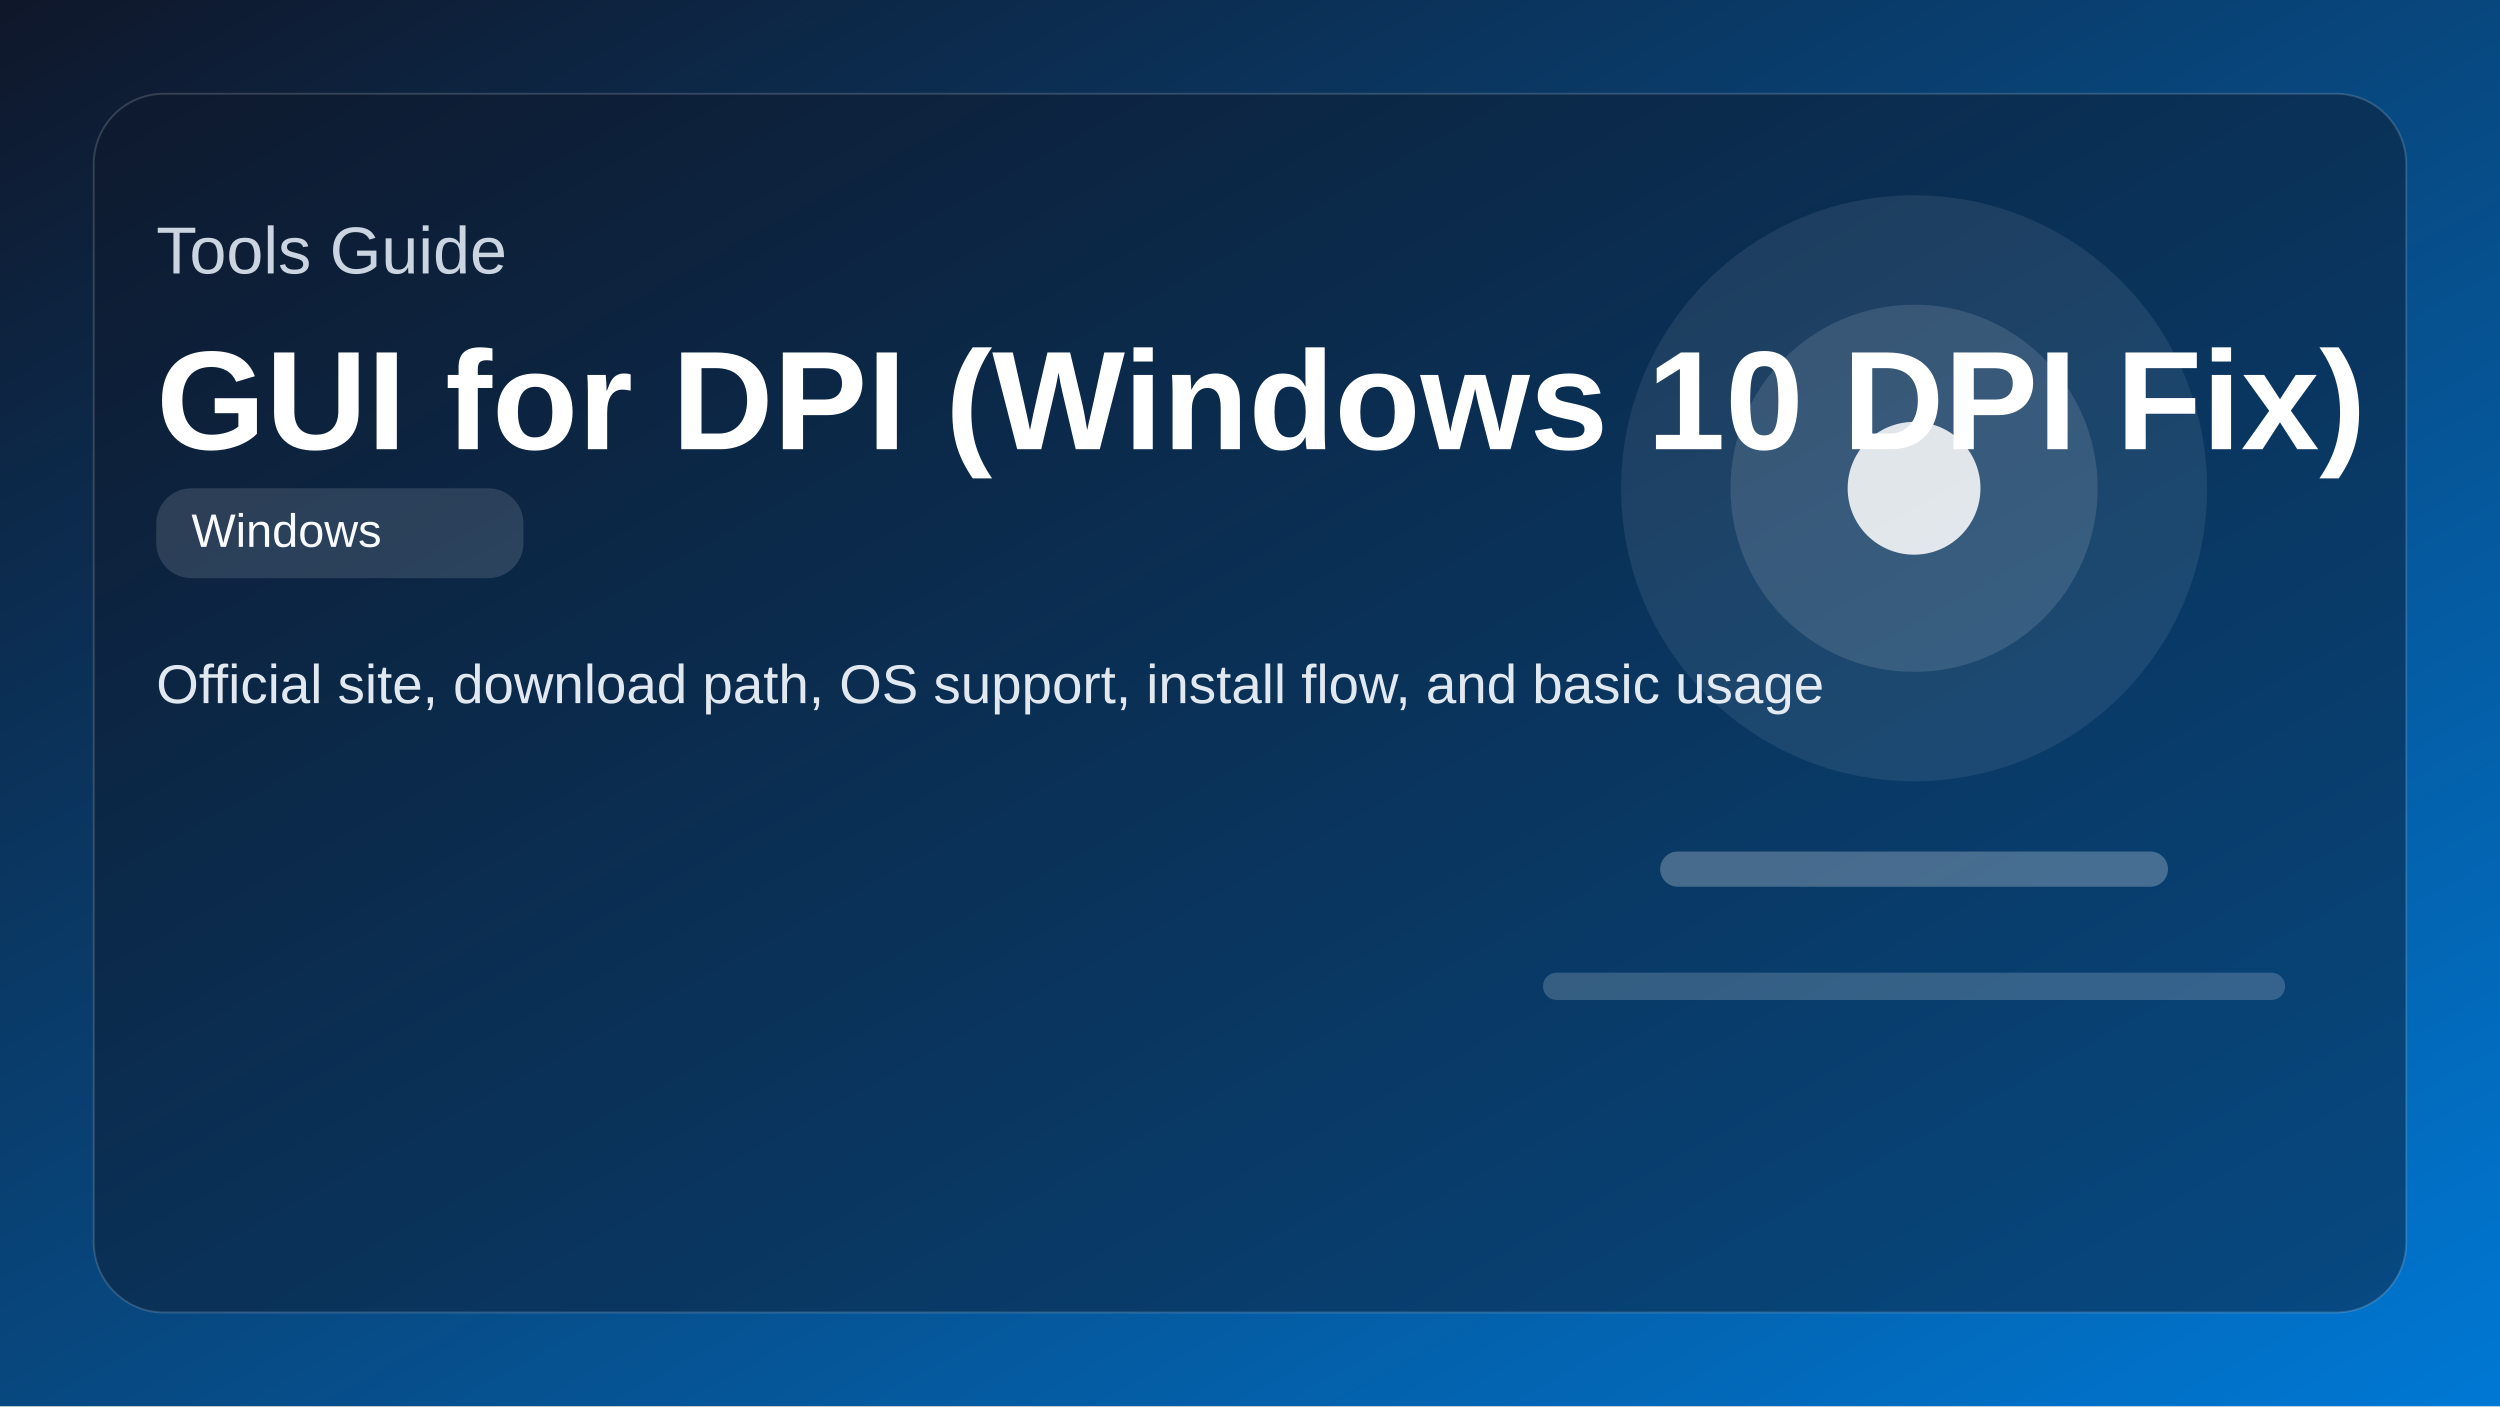
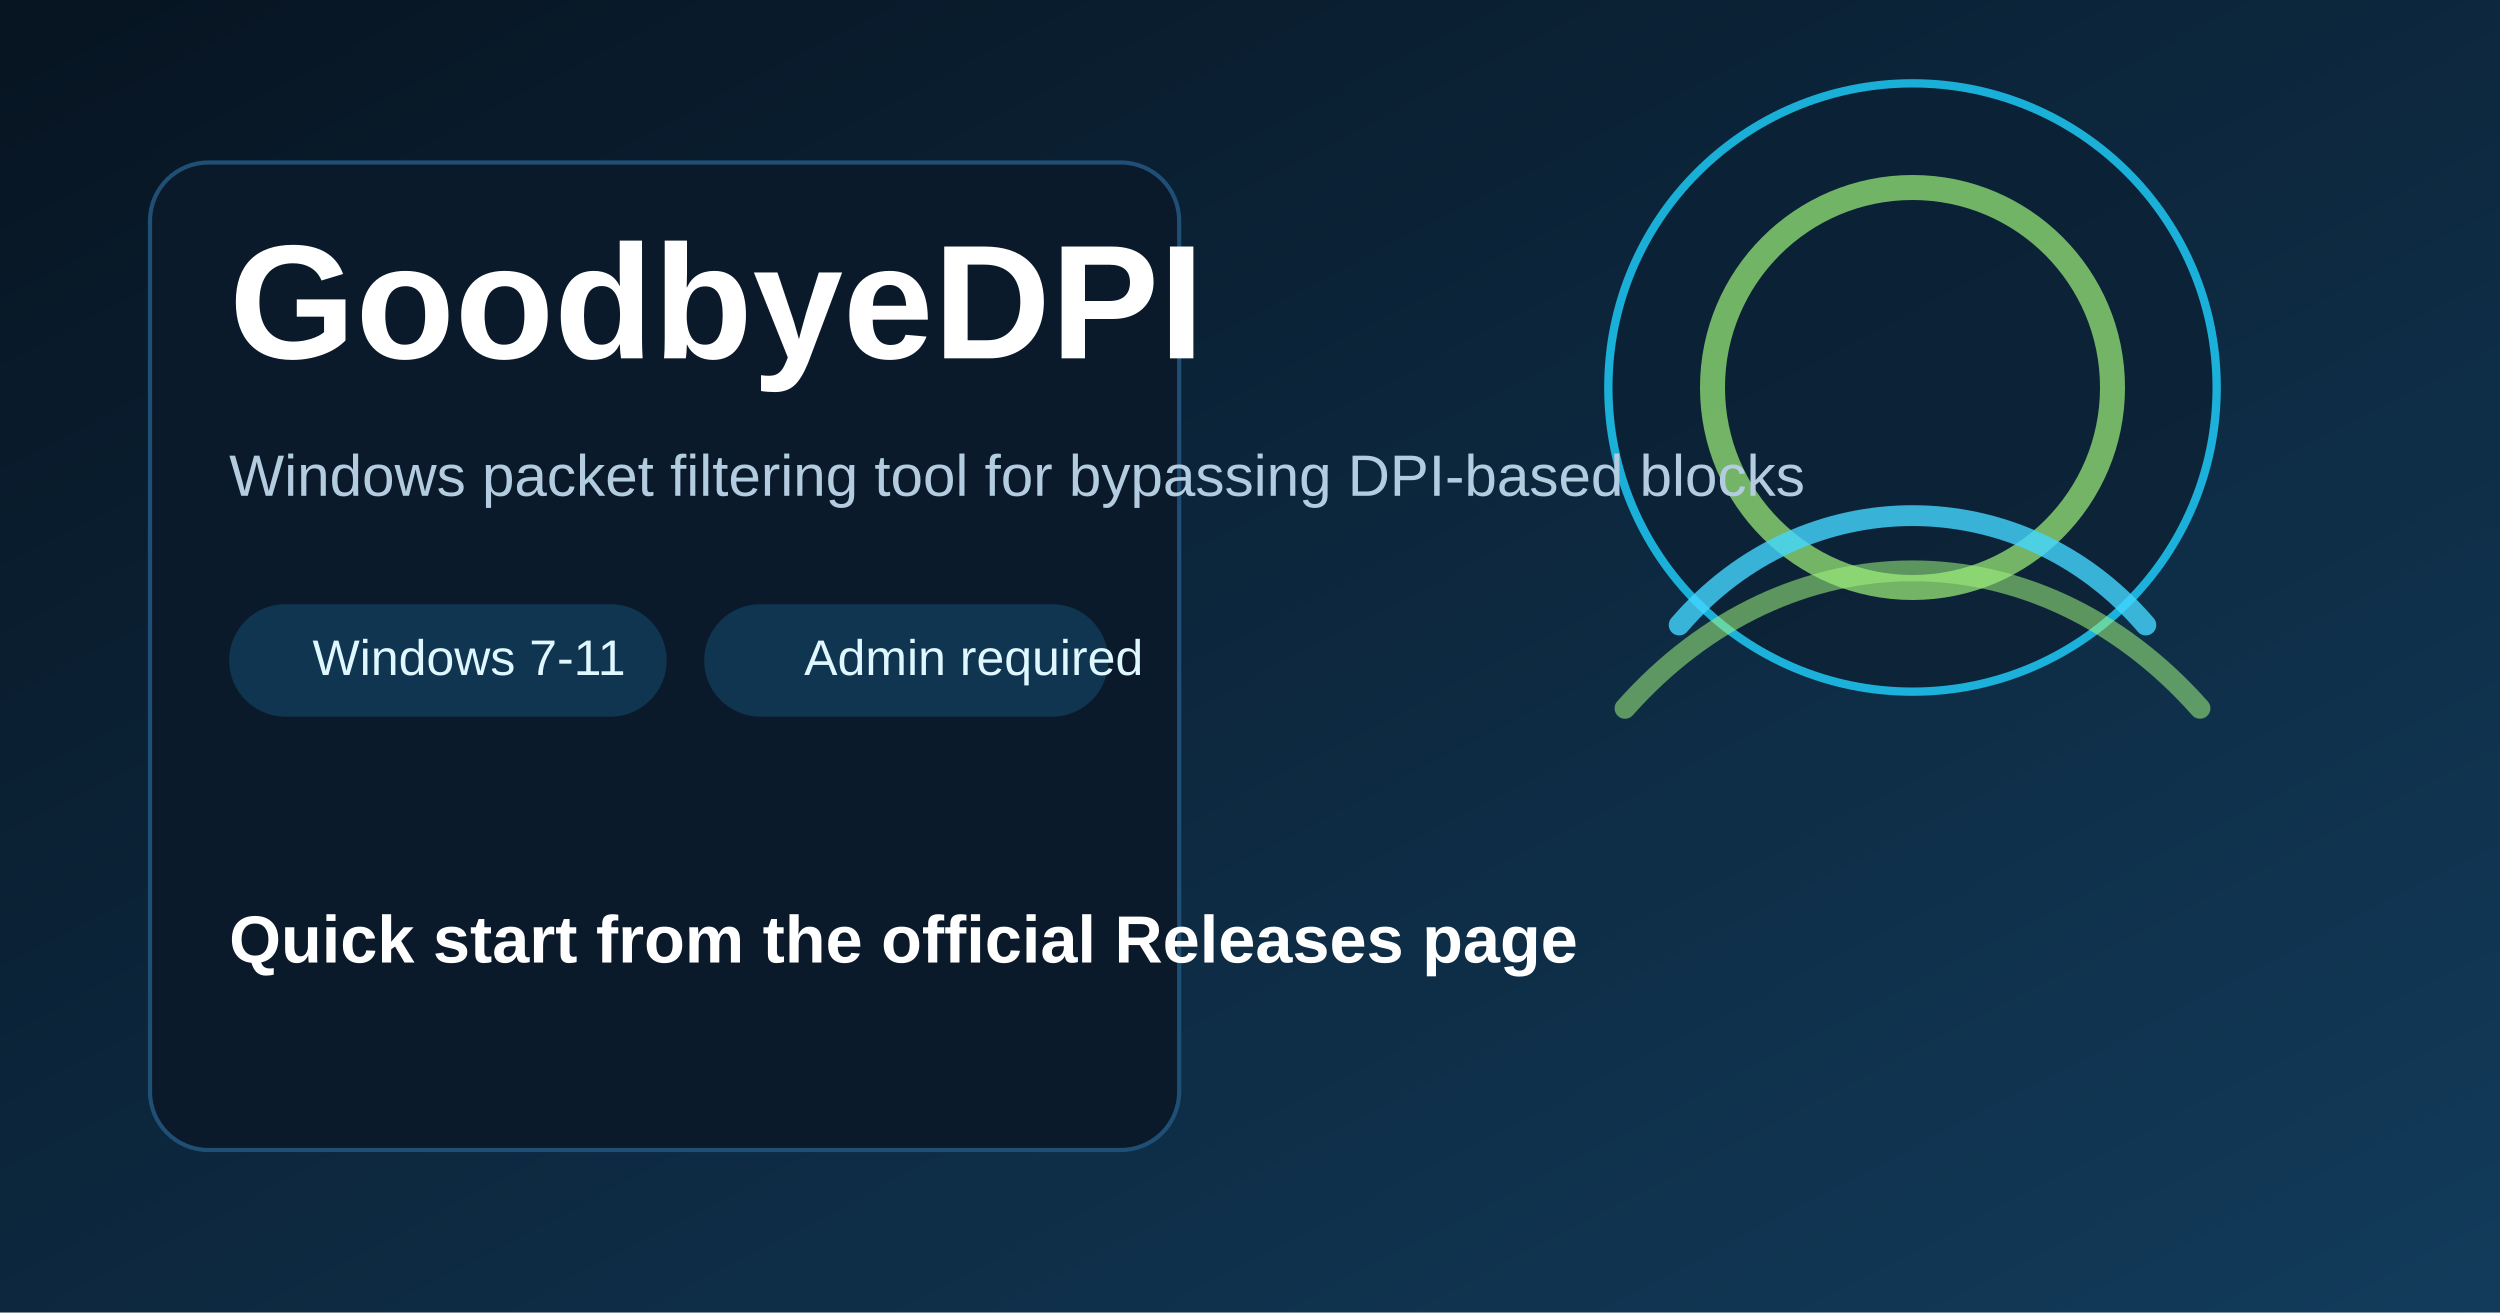
- <svg xmlns="http://www.w3.org/2000/svg" width="1280" height="720" viewBox="0 0 1280 720">
+ <svg xmlns="http://www.w3.org/2000/svg" width="1200" height="630" viewBox="0 0 1200 630" role="img" aria-labelledby="title desc">
  <defs>
    <linearGradient id="bg" x1="0" y1="0" x2="1" y2="1">
-       <stop offset="0%" stop-color="#0f172a" />
-       <stop offset="100%" stop-color="#0078D4" />
+       <stop offset="0%" stop-color="#071421" />
+       <stop offset="100%" stop-color="#123b5b" />
+     </linearGradient>
+     <linearGradient id="accent" x1="0" y1="0" x2="1" y2="0">
+       <stop offset="0%" stop-color="#44d7ff" />
+       <stop offset="100%" stop-color="#9ef27b" />
    </linearGradient>
  </defs>
-   <rect width="1280" height="720" fill="url(#bg)" />
-   <rect x="48" y="48" width="1184" height="624" rx="36" fill="rgba(15,23,42,0.45)" stroke="rgba(255,255,255,0.16)" />
-   <text x="80" y="140" font-size="34" fill="#cbd5e1" font-family="Arial">Tools Guide</text>
-   <text x="80" y="230" font-size="72" fill="#ffffff" font-family="Arial" font-weight="700">GUI for DPI (Windows 10 DPI Fix)</text>
-   <rect x="80" y="250" rx="18" ry="18" width="188" height="46" fill="rgba(255,255,255,0.13)" />
-   <text x="98" y="280" font-size="24" fill="#f8fafc" font-family="Arial">Windows</text>
-   <text x="80" y="360" font-size="28" fill="#e2e8f0" font-family="Arial">Official site, download path, OS support, install flow, and basic usage</text>
-   <circle cx="980" cy="250" r="150" fill="rgba(255,255,255,0.08)" />
-   <circle cx="980" cy="250" r="94" fill="rgba(255,255,255,0.12)" />
-   <circle cx="980" cy="250" r="34" fill="rgba(255,255,255,0.85)" />
-   <rect x="850" y="436" width="260" height="18" rx="9" fill="rgba(255,255,255,0.25)" />
-   <rect x="790" y="498" width="380" height="14" rx="7" fill="rgba(255,255,255,0.18)" />
+   <rect width="1200" height="630" fill="url(#bg)" />
+   <circle cx="918" cy="186" r="146" fill="#0b2034" stroke="#1ed2ff" stroke-width="4" opacity="0.8" />
+   <circle cx="918" cy="186" r="96" fill="none" stroke="#9ef27b" stroke-width="12" opacity="0.7" />
+   <path d="M806 300 C866 230, 970 230, 1030 300" fill="none" stroke="#44d7ff" stroke-width="10" stroke-linecap="round" opacity="0.8" />
+   <path d="M780 340 C858 252, 978 252, 1056 340" fill="none" stroke="#9ef27b" stroke-width="10" stroke-linecap="round" opacity="0.55" />
+   <rect x="72" y="78" width="494" height="474" rx="28" fill="#0b1a2a" stroke="#1f4f74" stroke-width="2" />
+   <text x="110" y="172" font-size="78" fill="#ffffff" font-family="Segoe UI, Arial, sans-serif" font-weight="700">GoodbyeDPI</text>
+   <text x="110" y="238" font-size="28" fill="#b3cce0" font-family="Segoe UI, Arial, sans-serif">Windows packet filtering tool for bypassing DPI-based blocks</text>
+   <rect x="110" y="290" width="210" height="54" rx="27" fill="#103551" />
+   <text x="150" y="324" font-size="24" fill="#dff7ff" font-family="Segoe UI, Arial, sans-serif">Windows 7-11</text>
+   <rect x="338" y="290" width="194" height="54" rx="27" fill="#103551" />
+   <text x="386" y="324" font-size="24" fill="#dff7ff" font-family="Segoe UI, Arial, sans-serif">Admin required</text>
+   <path d="M110 404 L514 404" stroke="url(#accent)" stroke-width="10" stroke-linecap="round" />
+   <text x="110" y="462" font-size="32" fill="#ffffff" font-family="Segoe UI, Arial, sans-serif" font-weight="600">Quick start from the official Releases page</text>
</svg>
